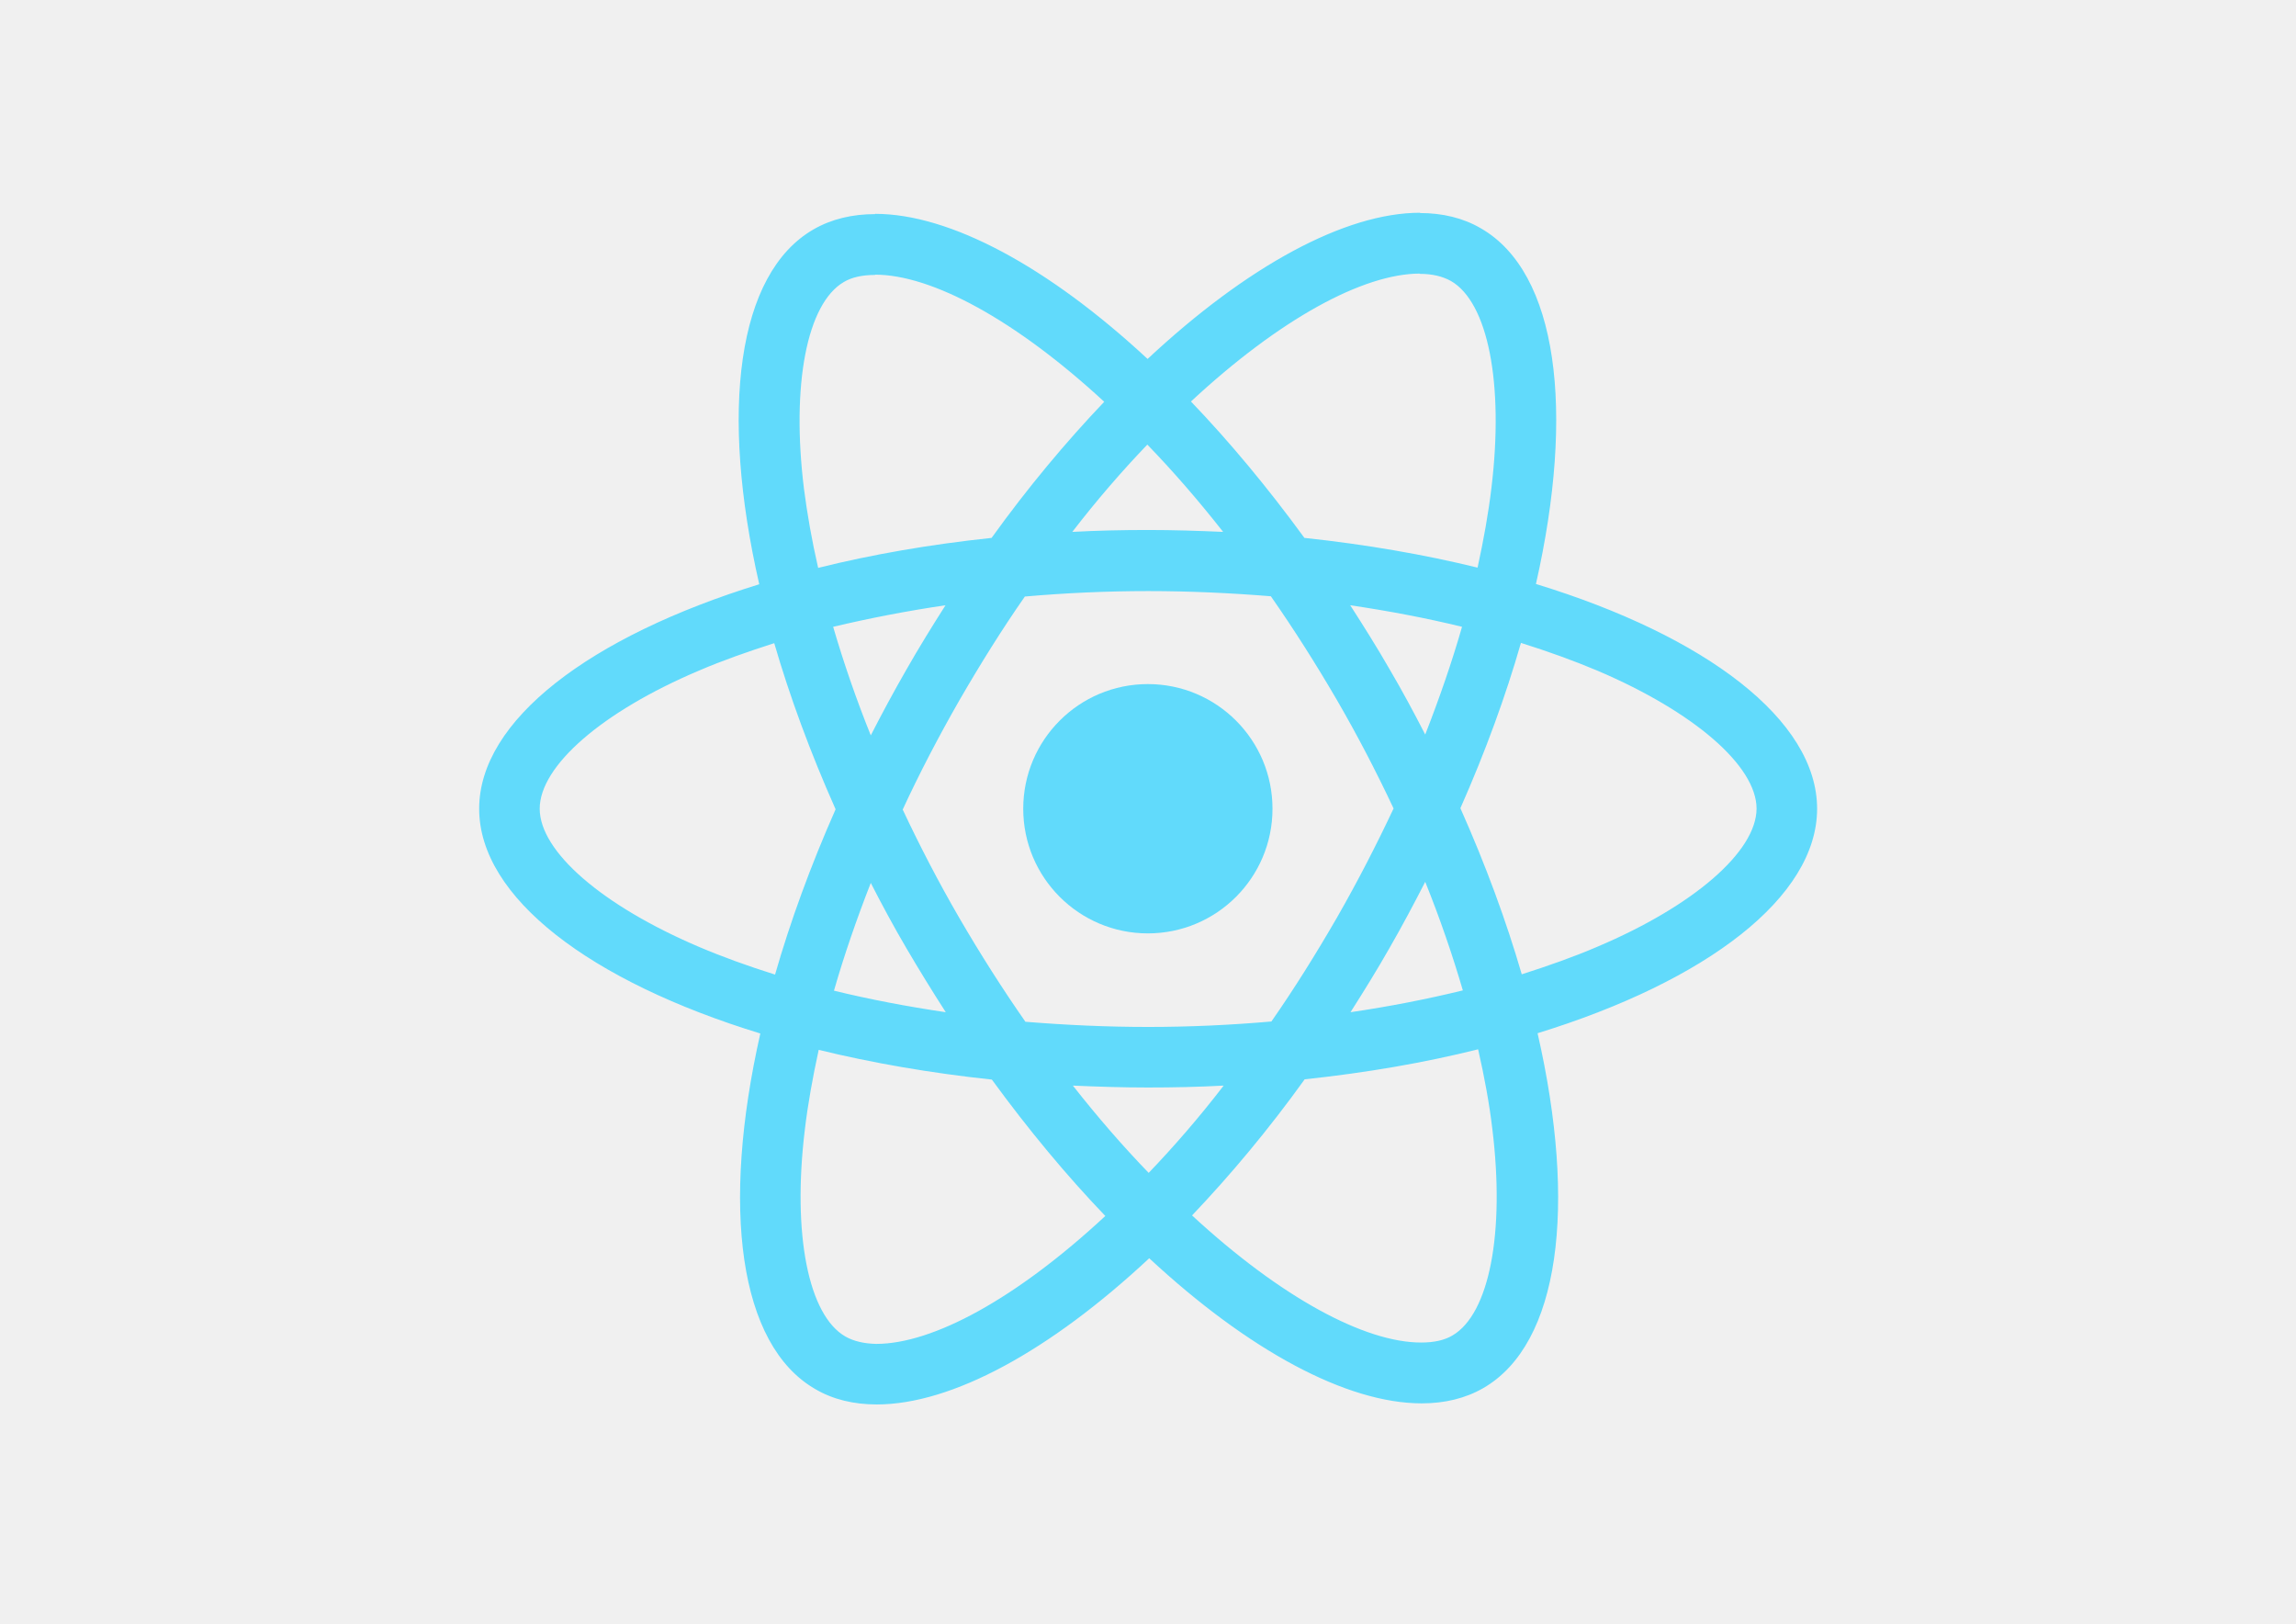
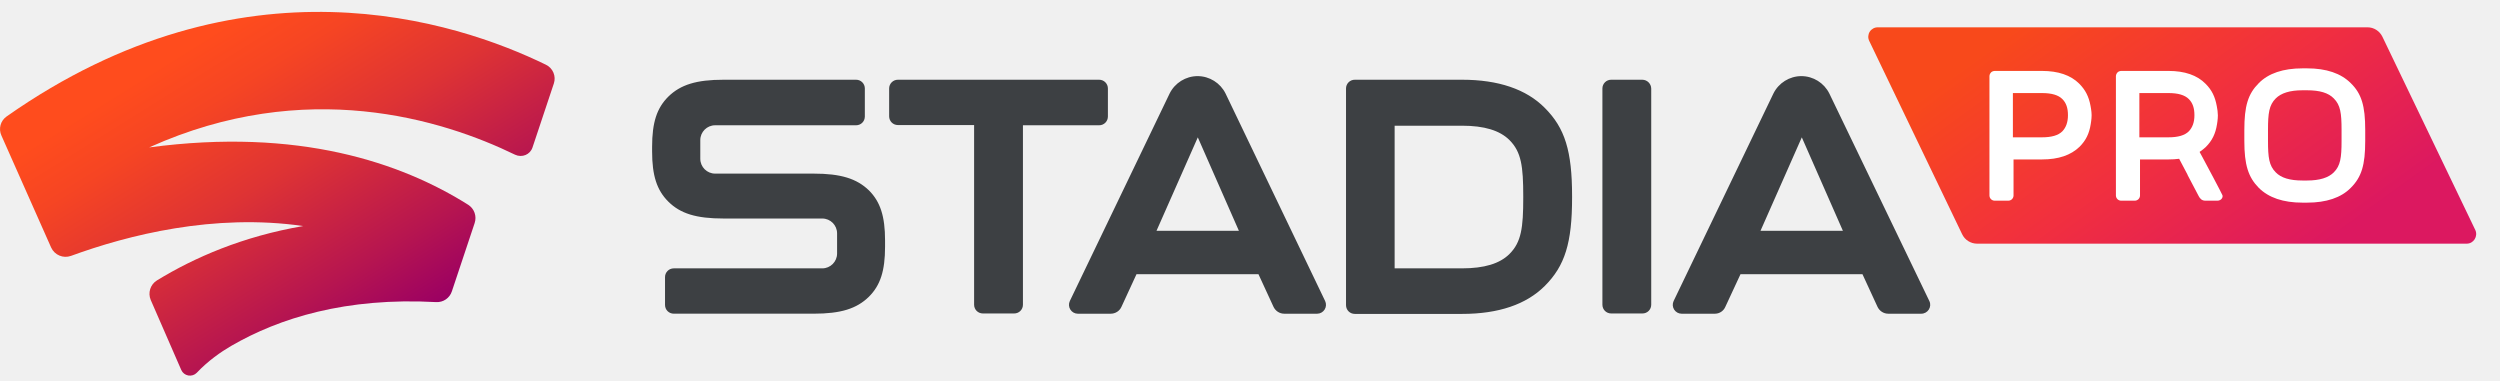
- <svg xmlns="http://www.w3.org/2000/svg" viewBox="0 0 841.9 595.3">
-   <g fill="#61DAFB">
-     <path d="M666.3 296.5c0-32.5-40.7-63.3-103.1-82.4 14.4-63.6 8-114.2-20.2-130.4-6.5-3.8-14.1-5.6-22.4-5.6v22.3c4.6 0 8.3.9 11.4 2.6 13.6 7.8 19.5 37.5 14.9 75.7-1.1 9.4-2.9 19.3-5.1 29.4-19.6-4.8-41-8.5-63.5-10.9-13.5-18.5-27.5-35.3-41.6-50 32.6-30.3 63.2-46.9 84-46.9V78c-27.5 0-63.5 19.6-99.9 53.6-36.4-33.8-72.4-53.2-99.9-53.2v22.3c20.7 0 51.4 16.5 84 46.6-14 14.7-28 31.4-41.3 49.9-22.6 2.4-44 6.1-63.6 11-2.3-10-4-19.7-5.2-29-4.7-38.2 1.1-67.9 14.6-75.8 3-1.8 6.9-2.6 11.5-2.6V78.5c-8.4 0-16 1.8-22.6 5.6-28.1 16.2-34.4 66.7-19.9 130.1-62.2 19.2-102.7 49.9-102.7 82.3 0 32.5 40.7 63.3 103.1 82.4-14.4 63.6-8 114.2 20.2 130.4 6.5 3.8 14.1 5.6 22.5 5.6 27.5 0 63.5-19.6 99.9-53.6 36.4 33.8 72.4 53.2 99.9 53.2 8.4 0 16-1.8 22.6-5.6 28.1-16.2 34.4-66.7 19.9-130.1 62-19.1 102.5-49.9 102.5-82.3zm-130.2-66.7c-3.7 12.9-8.3 26.2-13.5 39.5-4.1-8-8.4-16-13.1-24-4.6-8-9.5-15.8-14.4-23.4 14.2 2.1 27.9 4.7 41 7.9zm-45.8 106.5c-7.8 13.5-15.8 26.3-24.1 38.2-14.9 1.3-30 2-45.2 2-15.1 0-30.2-.7-45-1.9-8.3-11.9-16.4-24.6-24.2-38-7.6-13.1-14.5-26.4-20.8-39.8 6.2-13.4 13.2-26.8 20.7-39.9 7.8-13.5 15.8-26.3 24.1-38.2 14.9-1.3 30-2 45.2-2 15.1 0 30.2.7 45 1.9 8.3 11.9 16.4 24.6 24.2 38 7.6 13.1 14.5 26.4 20.8 39.8-6.3 13.4-13.2 26.8-20.7 39.9zm32.3-13c5.4 13.4 10 26.8 13.8 39.8-13.1 3.2-26.9 5.9-41.2 8 4.9-7.7 9.8-15.6 14.4-23.7 4.6-8 8.9-16.1 13-24.1zM421.2 430c-9.3-9.6-18.6-20.3-27.8-32 9 .4 18.2.7 27.5.7 9.4 0 18.7-.2 27.8-.7-9 11.7-18.3 22.4-27.5 32zm-74.4-58.9c-14.2-2.1-27.9-4.7-41-7.9 3.7-12.9 8.3-26.2 13.5-39.5 4.1 8 8.4 16 13.1 24 4.7 8 9.5 15.8 14.4 23.4zM420.7 163c9.3 9.6 18.6 20.3 27.8 32-9-.4-18.2-.7-27.5-.7-9.4 0-18.7.2-27.8.7 9-11.7 18.3-22.4 27.5-32zm-74 58.9c-4.9 7.7-9.8 15.6-14.4 23.7-4.6 8-8.9 16-13 24-5.4-13.4-10-26.8-13.8-39.8 13.1-3.1 26.9-5.8 41.2-7.9zm-90.5 125.2c-35.4-15.1-58.3-34.9-58.3-50.6 0-15.7 22.9-35.6 58.3-50.6 8.6-3.7 18-7 27.7-10.1 5.7 19.6 13.2 40 22.5 60.9-9.2 20.8-16.6 41.1-22.2 60.6-9.9-3.1-19.3-6.5-28-10.2zM310 490c-13.6-7.8-19.5-37.5-14.9-75.7 1.1-9.4 2.9-19.3 5.1-29.4 19.6 4.8 41 8.5 63.5 10.9 13.5 18.5 27.5 35.3 41.6 50-32.6 30.3-63.2 46.9-84 46.9-4.5-.1-8.3-1-11.3-2.7zm237.2-76.2c4.7 38.2-1.1 67.9-14.6 75.8-3 1.8-6.9 2.6-11.5 2.6-20.7 0-51.4-16.5-84-46.6 14-14.7 28-31.4 41.3-49.9 22.6-2.4 44-6.1 63.6-11 2.3 10.1 4.1 19.8 5.2 29.1zm38.5-66.7c-8.6 3.7-18 7-27.7 10.1-5.7-19.6-13.2-40-22.5-60.9 9.2-20.8 16.6-41.1 22.2-60.6 9.9 3.1 19.3 6.5 28.1 10.2 35.4 15.1 58.3 34.9 58.3 50.6-.1 15.7-23 35.6-58.4 50.6zM320.8 78.4z" />
-     <circle cx="420.9" cy="296.5" r="45.7" />
-     <path d="M520.5 78.1z" />
-   </g>
+ <svg xmlns="http://www.w3.org/2000/svg" class="xduoyf" width="263" height="40" fill="none">
+   <path d="M57.424 6.806C47.966 2.196 25.496-5.172.695 12.253a1.622 1.622 0 00-.543 2.012L5.38 26.04a1.67 1.67 0 002.082.881C13.458 24.73 22.51 22.424 31.9 23.78c-6.359 1.084-11.473 3.322-15.388 5.718a1.657 1.657 0 00-.656 2.056s2.082 4.77 3.213 7.368a1 1 0 001.63.294c1.199-1.266 2.534-2.192 3.62-2.825 5.069-2.938 12.084-5.13 21.565-4.61a1.639 1.639 0 001.652-1.13l2.398-7.188a1.652 1.652 0 00-.679-1.92c-7.037-4.43-17.853-8.137-33.557-6.035l.045-.023c16.428-7.39 30.774-2.938 38.445.791.724.34 1.584 0 1.833-.768l2.24-6.713a1.621 1.621 0 00-.837-1.989z" fill="url(#i5)" />
+   <path d="M116.551 12.252V9.314a.917.917 0 00-.928-.926H94.466a.917.917 0 00-.928.926v2.916c0 .52.407.926.928.926h8.01v18.895c0 .52.408.926.928.926h3.281a.917.917 0 00.928-.926V13.179h8.01a.917.917 0 00.928-.927zM85.596 18.264H75.232c-.86 0-1.561-.7-1.561-1.56v-1.966c0-.858.701-1.559 1.561-1.559h14.822c.52 0 .927-.407.927-.927V9.314a.917.917 0 00-.927-.926h-13.94c-2.85 0-4.525.52-5.815 1.785-1.2 1.198-1.697 2.712-1.697 5.266v.497c0 2.532.498 4.069 1.697 5.266 1.267 1.266 2.942 1.786 5.816 1.786H86.5c.86 0 1.561.7 1.561 1.56v2.124c0 .859-.701 1.56-1.561 1.56H70.887a.917.917 0 00-.927.926v2.915c0 .52.407.927.928.927h14.708c2.851 0 4.525-.52 5.815-1.785 1.2-1.198 1.697-2.712 1.697-5.266v-.656c0-2.531-.497-4.068-1.697-5.266-1.29-1.243-2.964-1.763-5.815-1.763zM153.82 8.388h-11.292a.917.917 0 00-.927.926v22.782c0 .52.407.927.927.927h11.292c3.824 0 6.743-.995 8.689-2.939 2.127-2.124 2.874-4.542 2.874-9.288v-.159c0-4.746-.747-7.164-2.874-9.289-1.946-1.966-4.888-2.96-8.689-2.96zm6.426 12.408c0 3.164-.203 4.678-1.448 5.921-1.018 1.017-2.647 1.514-5.001 1.514h-7.082V13.224h7.082c2.354 0 3.983.498 5.001 1.514 1.245 1.244 1.448 2.758 1.448 5.922v.136zM172.782 8.388h-3.281a.917.917 0 00-.928.926v22.737c0 .52.407.926.928.926h3.281c.52 0 .927-.406.927-.926V9.314a.946.946 0 00-.927-.926zM128.928 9.838a3.298 3.298 0 00-2.941-1.831 3.298 3.298 0 00-2.942 1.83l-10.5 21.833a.935.935 0 00.838 1.333h3.462c.475 0 .928-.27 1.131-.723l1.584-3.435h12.83l1.584 3.435c.204.43.634.723 1.132.723h3.462a.935.935 0 00.837-1.333L128.928 9.838zm-7.263 14.441l4.344-9.83 4.322 9.83h-8.666zM202.968 31.67L192.446 9.838a3.298 3.298 0 00-2.941-1.831 3.298 3.298 0 00-2.942 1.83L176.064 31.67a.934.934 0 00.837 1.333h3.507a1.19 1.19 0 001.086-.7l1.607-3.458h12.83l1.584 3.435c.204.43.634.723 1.132.723h3.462c.701 0 1.154-.723.859-1.333zm-17.763-7.39l4.345-9.832 4.322 9.831h-8.667z" fill="#3D4043" />
+   <path d="M259.501 25.633h-51.524a1.743 1.743 0 01-1.561-.995l-9.776-20.34a.994.994 0 01.905-1.424h51.525c.656 0 1.267.384 1.561.994l9.776 20.34c.294.656-.181 1.425-.906 1.425z" fill="url(#i6)" />
+   <path d="M247.305 8.751c-1.041-1.04-2.58-1.56-4.594-1.56h-.497c-2.014 0-3.576.52-4.594 1.56-1.131 1.13-1.516 2.396-1.516 4.927v1.153c0 2.508.407 3.797 1.516 4.927 1.041 1.04 2.58 1.56 4.594 1.56h.497c2.014 0 3.576-.52 4.594-1.56 1.131-1.13 1.516-2.396 1.516-4.927v-1.176c0-2.508-.385-3.797-1.516-4.904zm-.973 6.08c0 1.74-.113 2.599-.815 3.3-.565.564-1.493.858-2.806.858h-.497c-1.313 0-2.241-.271-2.806-.859-.702-.7-.815-1.56-.815-3.3v-1.175c0-1.74.113-2.599.815-3.3.565-.564 1.493-.858 2.806-.858h.497c1.313 0 2.241.271 2.806.859.702.7.815 1.56.815 3.3v1.175zM228.116 7.462h-4.979c-.068 0-.135.023-.203.045-.136.046-.227.159-.294.294-.023.068-.046.136-.046.204V20.57a.55.55 0 00.543.542h1.449a.55.55 0 00.543-.542v-3.797h3.009c.385 0 .747-.023 1.109-.068.226.43.611 1.153.882 1.672v.023c.136.249 1.154 2.215 1.177 2.238.136.248.317.474.702.474h1.267c.181 0 .384-.09.475-.248.068-.113.09-.226.045-.34-.045-.135-1.765-3.39-2.104-4l-.294-.542c.249-.159.452-.34.656-.52.656-.655 1.018-1.379 1.177-2.396 0 0 .09-.497.09-.926a5.4 5.4 0 00-.113-.972c-.181-.995-.521-1.695-1.177-2.35-.882-.905-2.195-1.357-3.914-1.357zm-3.055 2.328h3.055c1.018 0 1.719.204 2.149.633.408.407.589.95.589 1.695 0 .746-.204 1.288-.589 1.695-.43.43-1.131.633-2.149.633h-3.055V9.79zM214.811 7.462h-4.978c-.068 0-.136.023-.204.045-.136.046-.226.159-.294.294a.648.648 0 00-.045.204V20.57a.55.55 0 00.543.542h1.448a.55.55 0 00.543-.542v-3.797h3.009c1.72 0 3.033-.452 3.938-1.334.656-.655 1.018-1.378 1.176-2.395 0-.023.091-.498.091-.927 0-.43-.113-.95-.113-.972-.181-.994-.543-1.695-1.199-2.35-.883-.882-2.195-1.334-3.915-1.334zm-3.055 2.328h3.055c1.018 0 1.72.204 2.15.633.407.407.588.95.588 1.695 0 .746-.204 1.288-.588 1.695-.43.43-1.132.633-2.15.633h-3.055V9.79z" fill="#fff" />
+   <defs>
+     <linearGradient id="i5" x1="20.948" y1="-.504" x2="42.591" y2="34.175" gradientUnits="userSpaceOnUse">
+       <stop offset=".099" stop-color="#FF4C1D" />
+       <stop offset=".251" stop-color="#F64523" />
+       <stop offset=".499" stop-color="#DE3334" />
+       <stop offset=".811" stop-color="#B61550" />
+       <stop offset="1" stop-color="#9B0063" />
+     </linearGradient>
+     <linearGradient id="i6" x1="196.541" y1="14.253" x2="218.508" y2="44.623" gradientUnits="userSpaceOnUse">
+       <stop stop-color="#F8491B" />
+       <stop offset=".505" stop-color="#F12F3F" />
+       <stop offset="1" stop-color="#DC1860" />
+     </linearGradient>
+   </defs>
</svg>
